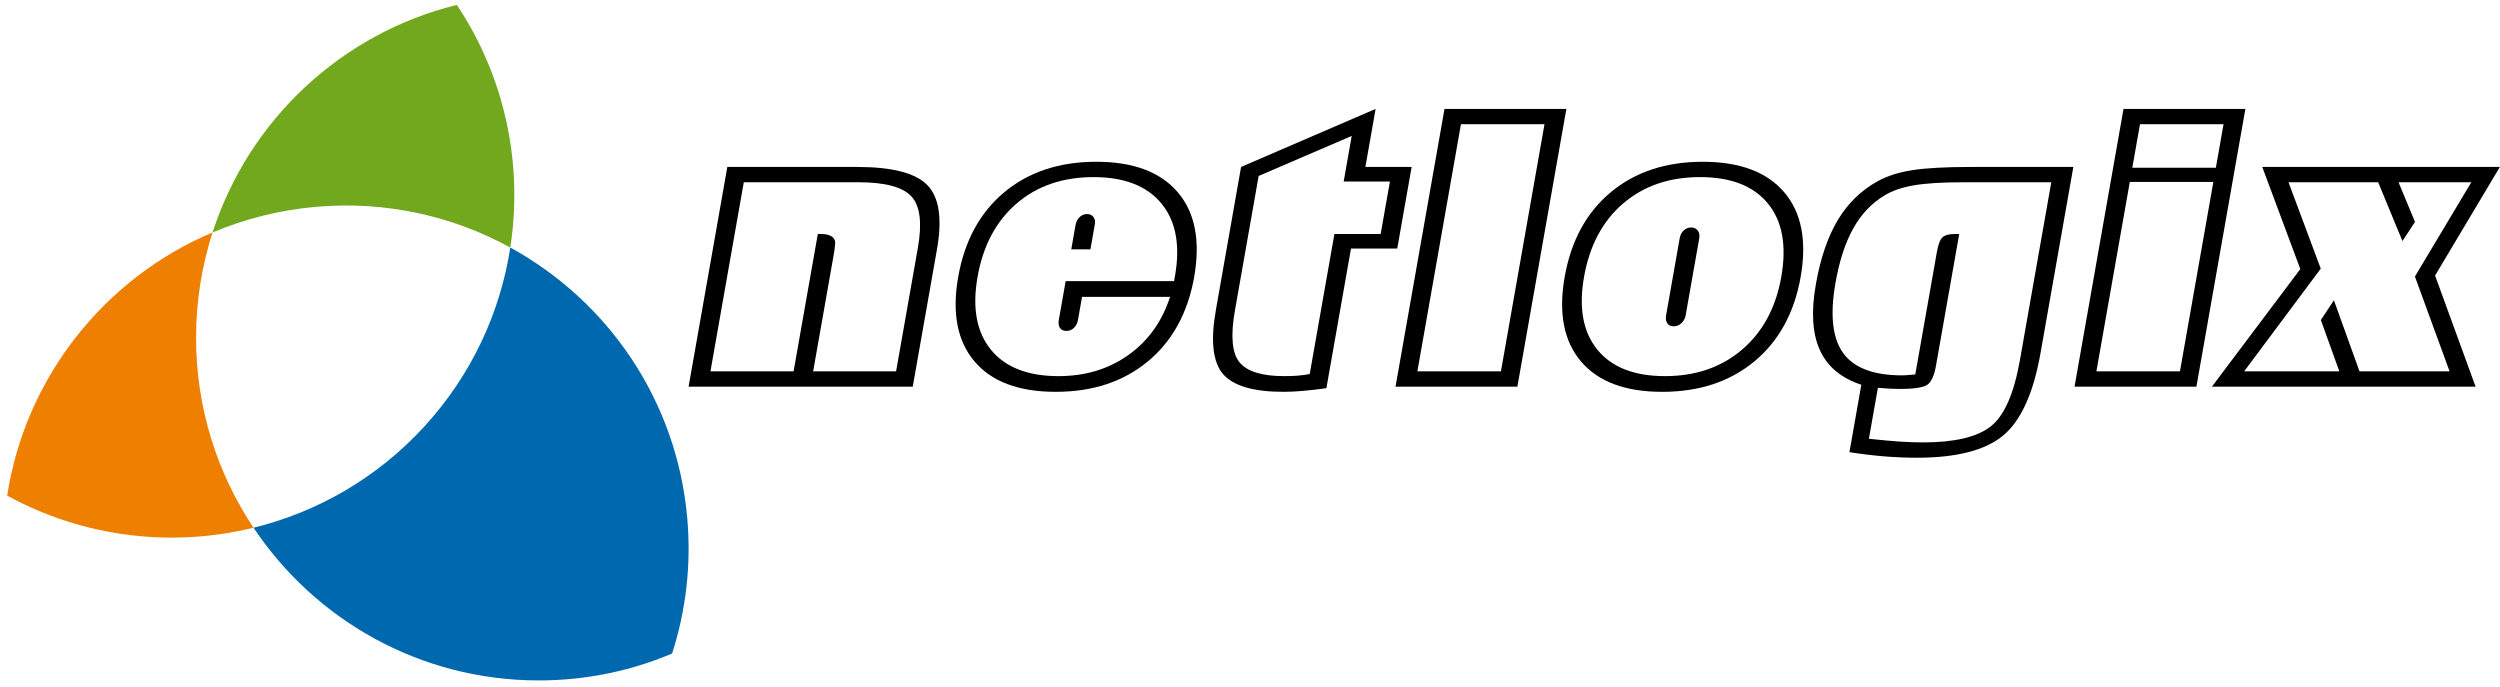
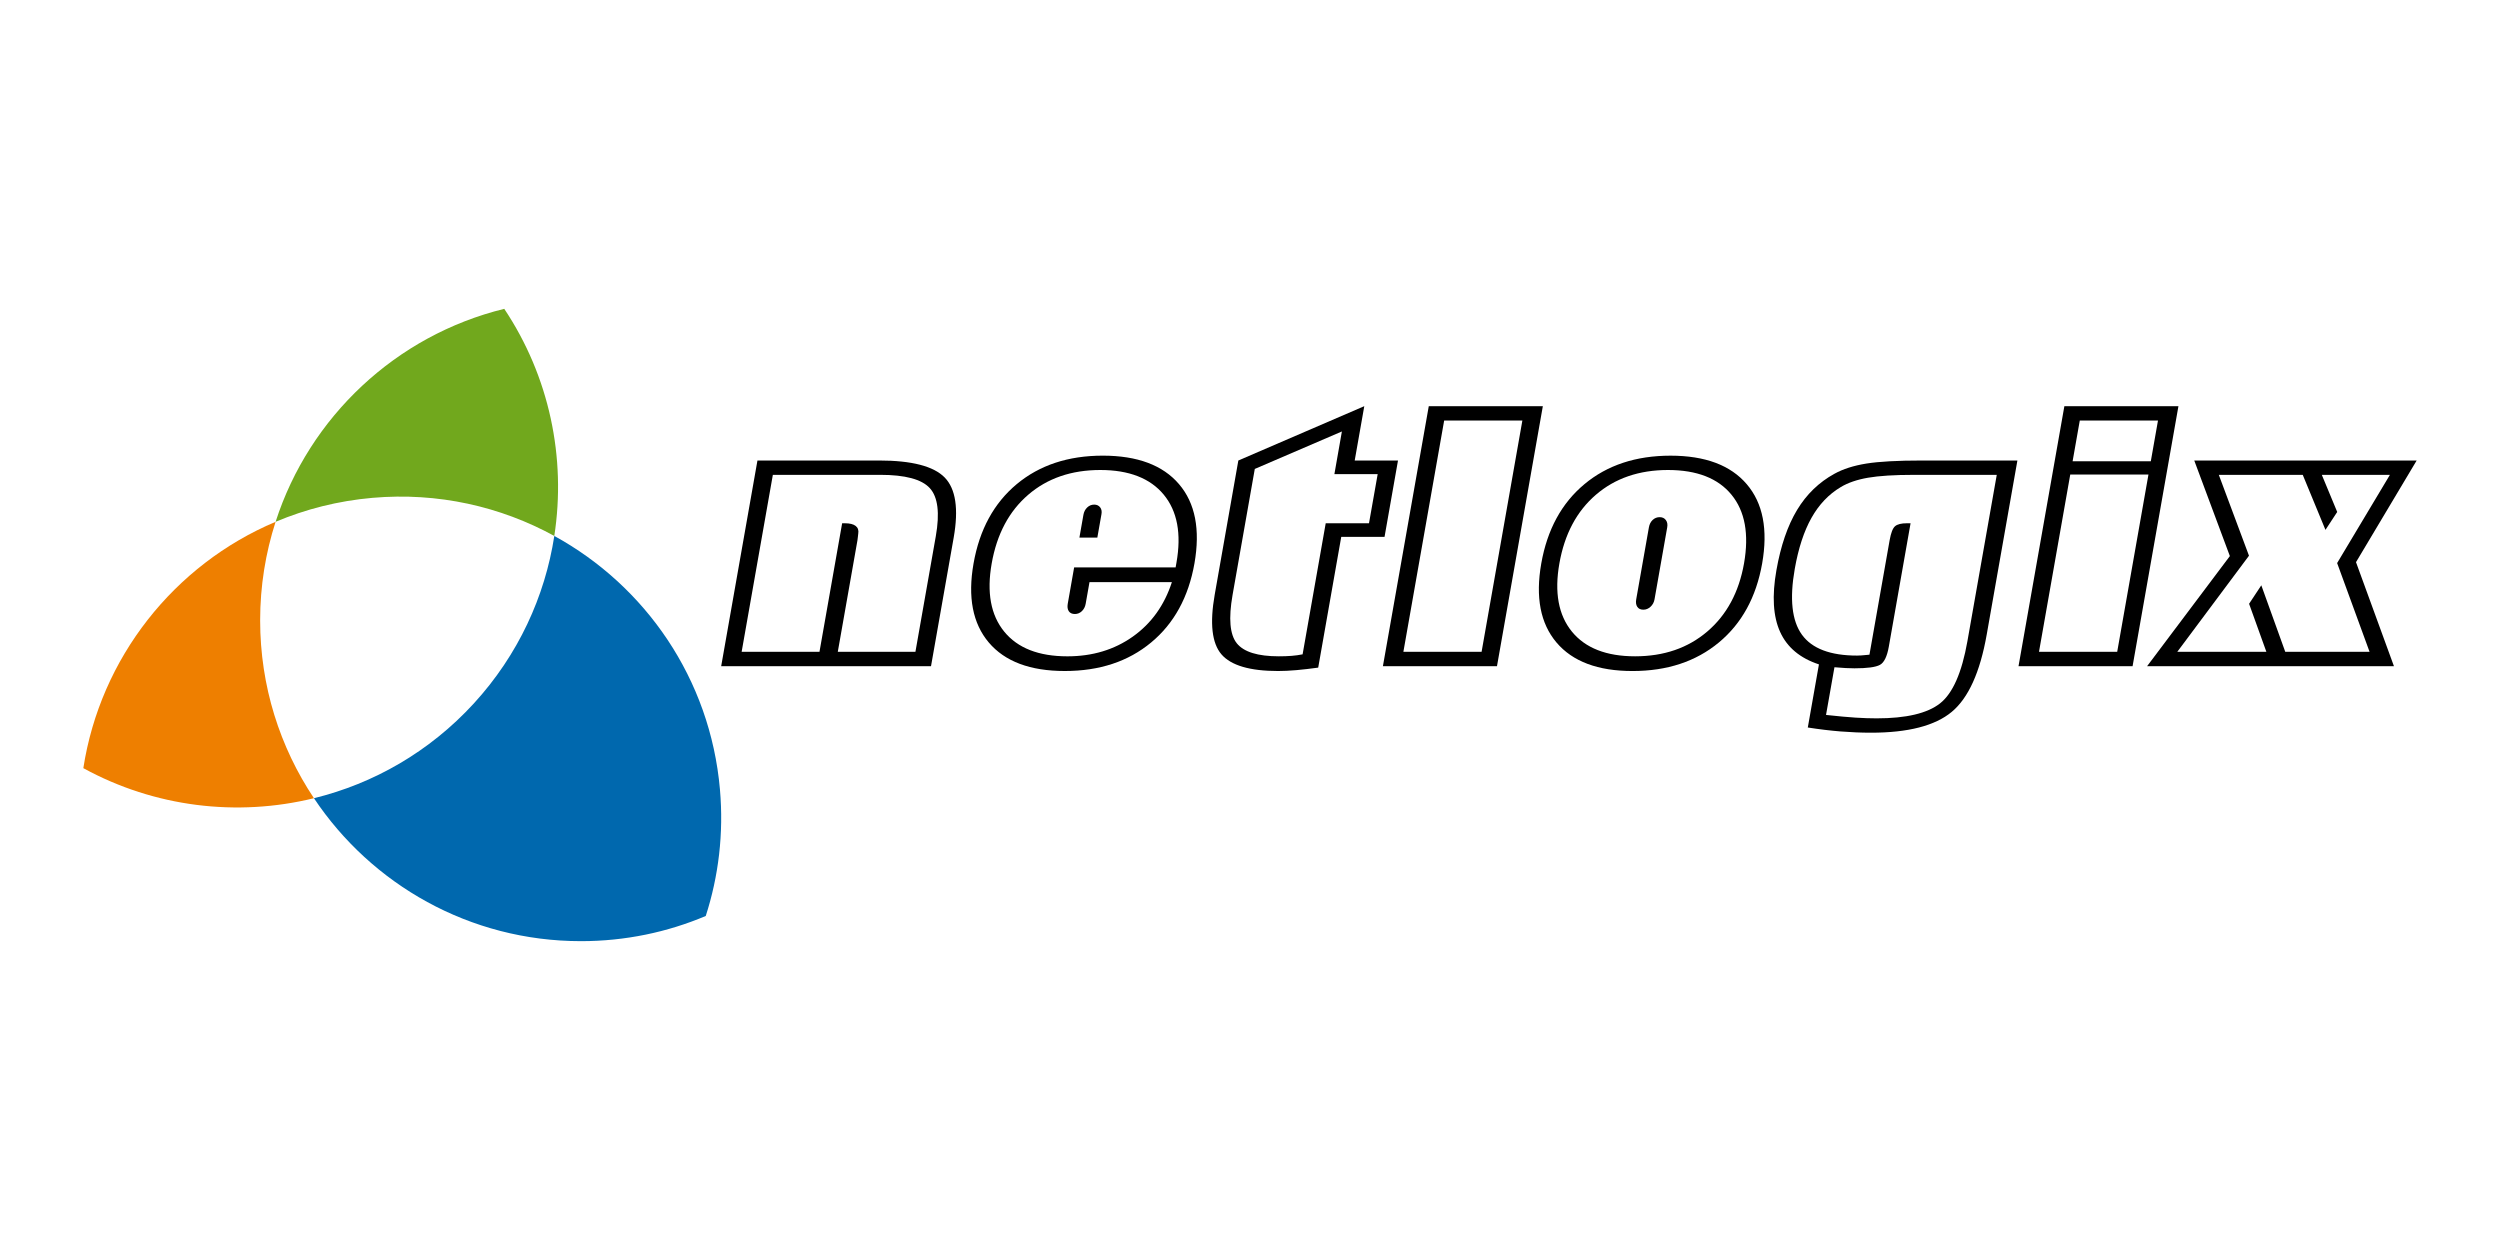
- <svg xmlns="http://www.w3.org/2000/svg" version="1.1" baseProfile="tiny" x="0px" y="0px" width="313px" height="86px" viewBox="28 27.732 313 86" xml:space="preserve">
-   <defs>
- </defs>
-   <rect fill="none" width="368.505" height="141.732" />
-   <path fill="#71A81D" d="M54.613,56.834c4.021-1.695,8.369-2.805,12.951-3.207c8.766-0.766,17.146,1.162,24.326,5.098 c1.611-10.445-0.654-21.332-6.693-30.378C70.73,31.896,59.146,42.781,54.613,56.834z" />
-   <path fill="#0068AE" d="M114.047,92.631c-1.299-14.838-10.006-27.248-22.156-33.906c-1.25,8.09-4.82,15.914-10.764,22.404 c-5.947,6.486-13.432,10.725-21.383,12.674c7.691,11.525,20.814,19.119,35.711,19.119c5.92,0,11.561-1.197,16.691-3.369 C113.859,104.254,114.563,98.531,114.047,92.631z" />
-   <path fill="#EE7F00" d="M59.744,93.803c-4.545-6.809-7.195-14.986-7.195-23.787c0-4.598,0.725-9.027,2.064-13.182 c-13.604,5.74-23.439,18.229-25.715,32.947C38.436,95.01,49.479,96.318,59.744,93.803z" />
-   <path d="M114.212,76.143l4.85-27.509h16.252c4.388,0,7.321,0.76,8.796,2.278c1.476,1.52,1.875,4.195,1.199,8.033l-3.032,17.197  H114.212z M116.948,74.223h10.41l3.032-17.195h0.357c0.664,0,1.148,0.119,1.454,0.359s0.42,0.584,0.342,1.031  c-0.012,0.064-0.026,0.197-0.044,0.396s-0.038,0.363-0.061,0.49l-2.631,14.918h10.384l2.728-15.469  c0.546-3.102,0.278-5.244-0.807-6.426c-1.083-1.184-3.293-1.775-6.625-1.775h-14.364L116.948,74.223z" />
-   <path d="M160.176,76.789c-4.627,0-8.018-1.27-10.171-3.813s-2.833-6.068-2.038-10.576c0.798-4.525,2.723-8.061,5.771-10.602  c3.053-2.542,6.889-3.813,11.517-3.813c4.626,0,8.024,1.271,10.196,3.813c2.171,2.541,2.857,6.076,2.061,10.602  c-0.795,4.508-2.728,8.033-5.795,10.576C168.65,75.52,164.803,76.789,160.176,76.789z M161.421,62.928h13.573l0.113-0.646  c0.681-3.854,0.112-6.879-1.702-9.078c-1.815-2.199-4.646-3.299-8.489-3.299c-3.861,0-7.074,1.104-9.641,3.311  c-2.566,2.205-4.194,5.268-4.885,9.186c-0.684,3.869-0.126,6.906,1.671,9.113c1.797,2.205,4.617,3.309,8.462,3.309  c3.35,0,6.264-0.879,8.743-2.639c2.479-1.758,4.222-4.188,5.228-7.289h-11.021l-0.512,2.902c-0.07,0.398-0.24,0.727-0.504,0.982  c-0.268,0.256-0.58,0.383-0.938,0.383c-0.372,0-0.645-0.123-0.814-0.371c-0.168-0.248-0.215-0.58-0.143-0.994L161.421,62.928z   M162.66,55.9c0.07-0.4,0.238-0.727,0.505-0.984c0.266-0.256,0.577-0.383,0.935-0.383c0.341,0,0.604,0.121,0.793,0.359  c0.186,0.24,0.248,0.545,0.183,0.912l-0.017,0.096l-0.537,3.045h-2.398L162.66,55.9z" />
-   <path d="M183.383,48.634l16.844-7.267l-1.28,7.267h5.79l-1.802,10.218h-5.79l-3.081,17.482c-1.03,0.143-1.999,0.256-2.905,0.336  s-1.727,0.119-2.457,0.119c-3.776,0-6.303-0.744-7.58-2.23s-1.576-4.148-0.9-7.986L183.383,48.634z M191.977,74.559l3.092-17.531  h5.79l1.16-6.57h-5.79l1.004-5.708l-11.649,5.011l-2.974,16.861c-0.555,3.15-0.364,5.303,0.57,6.463  c0.936,1.16,2.806,1.738,5.611,1.738c0.631,0,1.199-0.02,1.708-0.061C191.008,74.723,191.5,74.654,191.977,74.559z" />
-   <path d="M202.719,76.143l6.133-34.775h15.258l-6.134,34.775H202.719z M205.457,74.223h10.46l5.454-30.938h-10.46L205.457,74.223z" />
-   <path d="M241.186,47.986c4.626,0,8.024,1.271,10.195,3.813c2.171,2.541,2.857,6.076,2.061,10.602  c-0.795,4.508-2.728,8.033-5.795,10.576s-6.914,3.813-11.54,3.813c-4.628,0-8.018-1.27-10.172-3.813  c-2.153-2.543-2.832-6.068-2.037-10.576c0.797-4.525,2.722-8.061,5.771-10.602C232.719,49.257,236.558,47.986,241.186,47.986z   M240.846,49.904c-3.86,0-7.073,1.104-9.64,3.311c-2.567,2.205-4.194,5.268-4.885,9.186c-0.684,3.869-0.126,6.906,1.67,9.113  c1.798,2.205,4.618,3.309,8.462,3.309c3.843,0,7.062-1.105,9.654-3.32c2.595-2.215,4.229-5.25,4.91-9.102  c0.691-3.918,0.134-6.98-1.672-9.186C247.54,51.008,244.708,49.904,240.846,49.904z M240.744,57.58l-1.696,9.615  c-0.07,0.4-0.247,0.732-0.533,0.996c-0.285,0.264-0.604,0.396-0.962,0.396c-0.375,0-0.646-0.129-0.813-0.383  c-0.169-0.256-0.216-0.592-0.142-1.01l1.696-9.615c0.072-0.416,0.241-0.748,0.506-0.996s0.577-0.371,0.935-0.371  c0.356,0,0.632,0.127,0.824,0.383C240.754,56.852,240.814,57.18,240.744,57.58z" />
-   <path d="M287.582,48.634l-4.105,23.286c-0.889,5.037-2.449,8.482-4.681,10.338c-2.231,1.854-5.831,2.781-10.798,2.781  c-1.327,0-2.685-0.057-4.078-0.168c-1.392-0.113-2.848-0.287-4.371-0.527l1.488-8.441c-2.524-0.83-4.255-2.279-5.191-4.342  c-0.938-2.063-1.104-4.813-0.498-8.25c0.578-3.277,1.499-5.963,2.761-8.059c1.262-2.094,2.929-3.709,5.001-4.844  c1.148-0.639,2.573-1.094,4.271-1.366s4.181-0.408,7.446-0.408H287.582z M284.821,50.553h-11.073c-2.62,0-4.667,0.128-6.141,0.383  c-1.474,0.256-2.687,0.672-3.639,1.248c-1.615,0.959-2.924,2.334-3.929,4.125c-1.005,1.789-1.749,4.061-2.233,6.811  c-0.709,4.012-0.389,6.951,0.957,8.814c1.347,1.861,3.808,2.793,7.38,2.793c0.153,0,0.346-0.008,0.577-0.023  c0.233-0.016,0.593-0.049,1.075-0.096l2.698-15.303c0.175-0.99,0.418-1.617,0.729-1.881c0.31-0.266,0.838-0.396,1.588-0.396h0.484  l-2.91,16.5c-0.233,1.328-0.632,2.143-1.195,2.445c-0.565,0.305-1.698,0.457-3.397,0.457c-0.323,0-0.716-0.014-1.182-0.035  c-0.463-0.025-0.961-0.061-1.497-0.109l-1.127,6.379c1.619,0.176,2.938,0.297,3.957,0.361c1.017,0.063,1.95,0.096,2.801,0.096  c3.964,0,6.794-0.668,8.492-2.002c1.699-1.336,2.918-4.105,3.66-8.313L284.821,50.553z" />
-   <path d="M287.733,76.143l6.131-34.775h15.258l-6.132,34.775H287.733z M290.47,74.223h10.46l4.183-23.717h-10.461L290.47,74.223z   M294.966,48.73h10.46l0.96-5.445h-10.46L294.966,48.73z" />
-   <path d="M304.93,76.143l11.069-14.727l-4.764-12.782h29.749l-8.113,13.597l5.073,13.912H304.93z M318.571,67.797l1.635-2.471  l3.203,8.896h11.277l-4.338-11.871l7.058-11.799h-9.108l2.059,4.963l-1.571,2.398l-3.038-7.361h-11.227l4.037,10.816l-9.589,12.854  h11.915L318.571,67.797z" />
+ <svg xmlns="http://www.w3.org/2000/svg" version="1.1" id="Ebene_1" x="0px" y="0px" width="300px" height="150px" viewBox="6.5 -32 300 150" enable-background="new 6.5 -32 300 150" xml:space="preserve">
+   <g>
+     <path fill="#71A81D" d="M39.571,30.618c3.607-1.521,7.508-2.517,11.62-2.877c7.864-0.688,15.382,1.042,21.825,4.573   c1.444-9.371-0.587-19.139-6.005-27.254C54.031,8.244,43.638,18.01,39.571,30.618z" />
+     <path fill="#0068AE" d="M92.894,62.734c-1.165-13.312-8.977-24.446-19.877-30.42c-1.121,7.258-4.325,14.277-9.658,20.101   c-5.335,5.819-12.051,9.622-19.185,11.371c6.901,10.341,18.675,17.153,32.04,17.153c5.312,0,10.373-1.074,14.976-3.022   C92.726,73.163,93.358,68.028,92.894,62.734z" />
+     <path fill="#EE7F00" d="M44.174,63.786c-4.078-6.108-6.456-13.445-6.456-21.342c0-4.125,0.651-8.099,1.853-11.826   c-12.206,5.15-21.03,16.354-23.071,29.56C25.057,64.869,34.965,66.043,44.174,63.786z" />
+     <path d="M93.042,47.941l4.352-24.681h14.581c3.937,0,6.568,0.683,7.892,2.044c1.324,1.363,1.682,3.765,1.076,7.208l-2.721,15.429   H93.042L93.042,47.941z M95.497,46.219h9.34l2.72-15.427h0.32c0.596,0,1.03,0.106,1.305,0.322c0.274,0.215,0.376,0.523,0.307,0.925   c-0.011,0.058-0.023,0.177-0.04,0.355c-0.016,0.179-0.034,0.326-0.054,0.44l-2.36,13.384h9.316l2.447-13.879   c0.49-2.783,0.25-4.705-0.724-5.766c-0.972-1.062-2.955-1.592-5.944-1.592H99.242L95.497,46.219z" />
+     <path d="M134.28,48.521c-4.151,0-7.193-1.139-9.125-3.421c-1.931-2.281-2.542-5.444-1.829-9.488   c0.717-4.061,2.444-7.232,5.178-9.513c2.739-2.28,6.181-3.421,10.333-3.421c4.15,0,7.199,1.141,9.147,3.421s2.563,5.451,1.85,9.513   c-0.714,4.044-2.448,7.207-5.2,9.488C141.884,47.383,138.432,48.521,134.28,48.521z M135.397,36.085h12.178l0.102-0.579   c0.611-3.458,0.101-6.172-1.526-8.145c-1.629-1.973-4.169-2.961-7.617-2.961c-3.463,0-6.347,0.991-8.649,2.972   c-2.302,1.979-3.763,4.727-4.382,8.242c-0.614,3.471-0.113,6.196,1.499,8.176c1.612,1.979,4.142,2.969,7.592,2.969   c3.005,0,5.619-0.789,7.844-2.367c2.224-1.577,3.788-3.758,4.69-6.54h-9.888l-0.46,2.604c-0.062,0.356-0.215,0.652-0.452,0.88   c-0.24,0.23-0.521,0.345-0.841,0.345c-0.334,0-0.579-0.11-0.73-0.333s-0.193-0.521-0.128-0.892L135.397,36.085z M136.51,29.78   c0.062-0.359,0.214-0.652,0.453-0.883c0.239-0.229,0.518-0.344,0.839-0.344c0.306,0,0.542,0.108,0.712,0.322   c0.166,0.215,0.223,0.489,0.163,0.818l-0.015,0.086l-0.481,2.732h-2.152L136.51,29.78z" />
+     <path d="M155.101,23.261l15.113-6.52l-1.149,6.52h5.195l-1.616,9.167h-5.195l-2.764,15.686c-0.925,0.128-1.794,0.229-2.607,0.302   c-0.812,0.071-1.549,0.106-2.204,0.106c-3.388,0-5.654-0.668-6.801-2.001c-1.146-1.334-1.414-3.721-0.807-7.165L155.101,23.261z    M162.812,46.521l2.774-15.729h5.194l1.041-5.895h-5.194l0.9-5.121l-10.452,4.496l-2.668,15.127   c-0.497,2.826-0.326,4.758,0.512,5.799c0.84,1.041,2.518,1.559,5.034,1.559c0.565,0,1.075-0.018,1.532-0.054   C161.942,46.668,162.385,46.606,162.812,46.521z" />
+     <path d="M172.449,47.941l5.504-31.199h13.688l-5.503,31.199H172.449z M174.906,46.219h9.385l4.894-27.757H179.8L174.906,46.219z" />
+     <path d="M206.963,22.68c4.15,0,7.198,1.141,9.146,3.421c1.949,2.279,2.564,5.451,1.85,9.512c-0.713,4.045-2.447,7.207-5.199,9.488   c-2.752,2.282-6.203,3.422-10.354,3.422c-4.151,0-7.194-1.14-9.126-3.422c-1.932-2.281-2.541-5.443-1.827-9.488   c0.715-4.06,2.441-7.232,5.177-9.512C199.365,23.82,202.81,22.68,206.963,22.68z M206.657,24.4c-3.463,0-6.346,0.99-8.649,2.971   c-2.303,1.979-3.762,4.726-4.382,8.241c-0.613,3.472-0.113,6.196,1.498,8.176c1.612,1.979,4.144,2.969,7.592,2.969   c3.447,0,6.336-0.991,8.662-2.978c2.327-1.987,3.793-4.711,4.405-8.167c0.619-3.516,0.119-6.262-1.5-8.241   C212.663,25.391,210.122,24.4,206.657,24.4z M206.565,31.287l-1.521,8.627c-0.062,0.359-0.222,0.657-0.478,0.894   s-0.543,0.355-0.863,0.355c-0.336,0-0.58-0.116-0.729-0.344c-0.152-0.23-0.194-0.532-0.127-0.907l1.521-8.626   c0.064-0.373,0.217-0.671,0.454-0.894c0.238-0.223,0.518-0.333,0.839-0.333c0.319,0,0.567,0.114,0.74,0.345   C206.574,30.634,206.629,30.929,206.565,31.287z" />
+     <path d="M248.588,23.261l-3.683,20.893c-0.798,4.519-2.197,7.61-4.2,9.274c-2.001,1.663-5.231,2.496-9.688,2.496   c-1.19,0-2.408-0.052-3.659-0.151c-1.248-0.102-2.555-0.258-3.922-0.473l1.336-7.574c-2.265-0.744-3.817-2.044-4.657-3.895   c-0.842-1.851-0.991-4.318-0.446-7.402c0.518-2.939,1.345-5.35,2.477-7.23c1.132-1.878,2.628-3.327,4.486-4.346   c1.03-0.572,2.31-0.98,3.832-1.226c1.523-0.244,3.752-0.366,6.681-0.366H248.588L248.588,23.261z M246.111,24.982h-9.935   c-2.352,0-4.188,0.116-5.51,0.344c-1.323,0.229-2.411,0.603-3.266,1.119c-1.448,0.861-2.623,2.095-3.524,3.701   c-0.901,1.605-1.569,3.645-2.003,6.111c-0.637,3.6-0.35,6.235,0.858,7.907c1.208,1.67,3.416,2.506,6.621,2.506   c0.137,0,0.311-0.007,0.518-0.02c0.209-0.016,0.532-0.045,0.964-0.087l2.421-13.729c0.157-0.889,0.375-1.451,0.654-1.688   c0.278-0.238,0.752-0.355,1.425-0.355h0.434l-2.609,14.803c-0.21,1.192-0.568,1.924-1.073,2.194   c-0.507,0.273-1.523,0.41-3.048,0.41c-0.289,0-0.642-0.013-1.06-0.031c-0.416-0.022-0.862-0.055-1.344-0.098l-1.011,5.723   c1.452,0.158,2.636,0.267,3.55,0.324c0.912,0.057,1.75,0.086,2.513,0.086c3.557,0,6.096-0.599,7.619-1.796   c1.524-1.198,2.618-3.683,3.284-7.459L246.111,24.982z" />
+     <path d="M248.723,47.941l5.501-31.199h13.688l-5.501,31.199H248.723z M251.179,46.219h9.385l3.752-21.278h-9.385L251.179,46.219z    M255.213,23.348h9.385l0.861-4.886h-9.385L255.213,23.348z" />
+     <path d="M264.153,47.941l9.93-13.212l-4.273-11.469h26.69L289.22,35.46l4.552,12.481H264.153z M276.391,40.454l1.466-2.217   l2.874,7.981h10.117l-3.892-10.65l6.333-10.586h-8.172l1.848,4.453l-1.41,2.15l-2.726-6.604h-10.072l3.621,9.704l-8.603,11.532   h10.689L276.391,40.454z" />
+   </g>
</svg>
